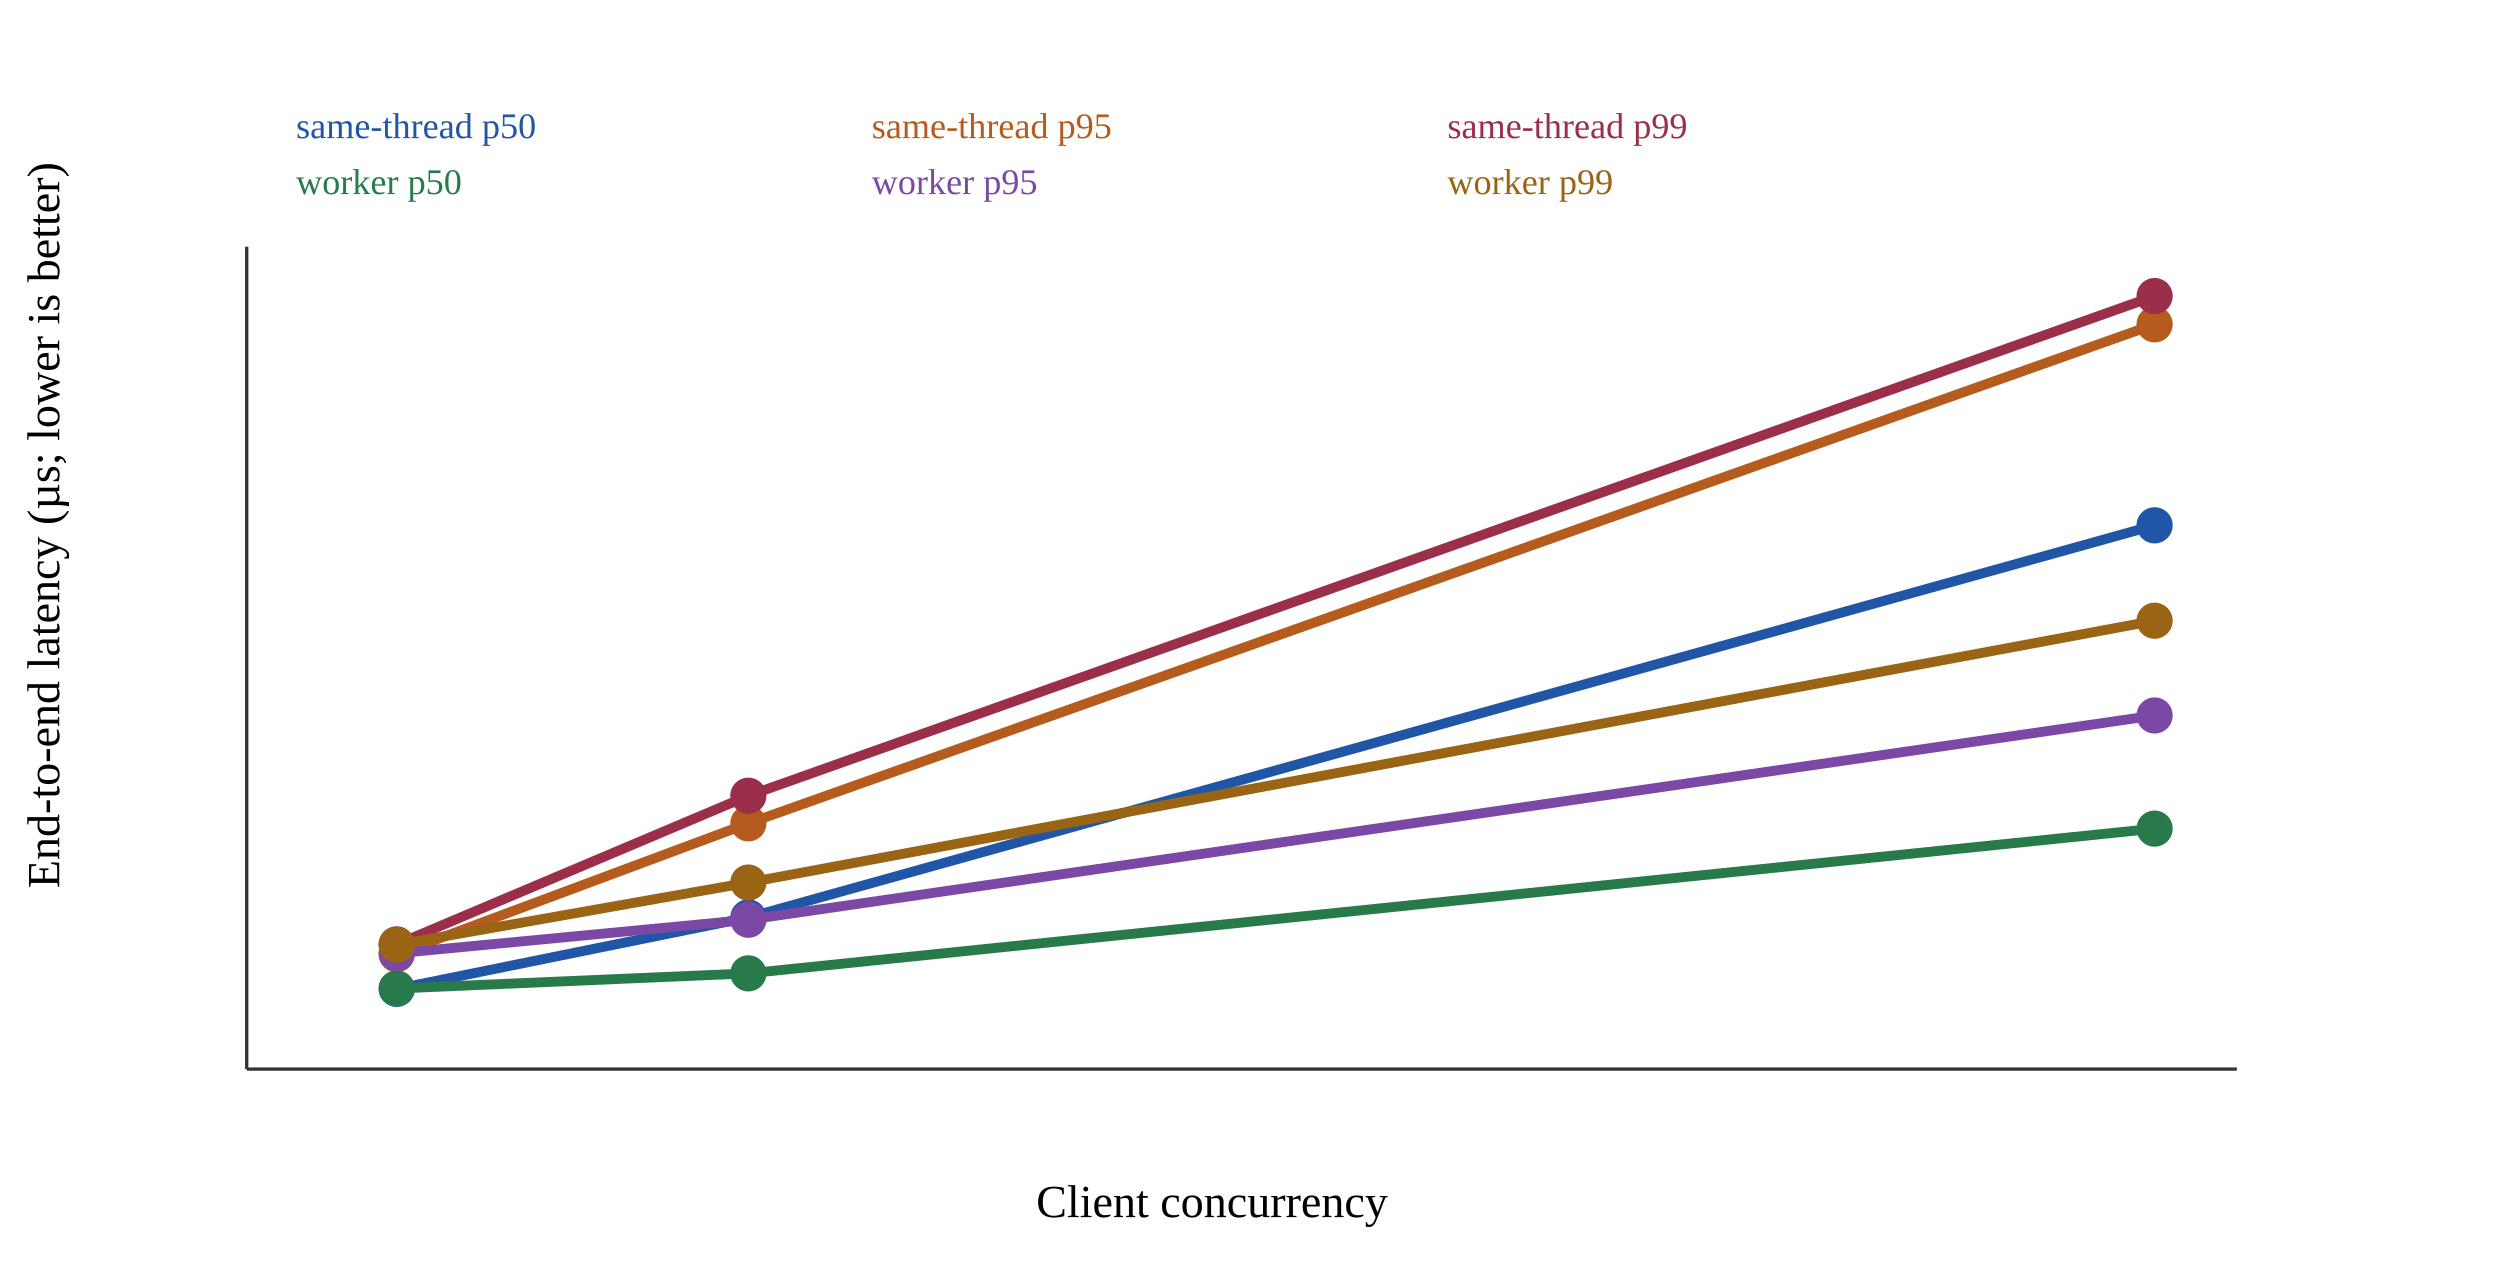
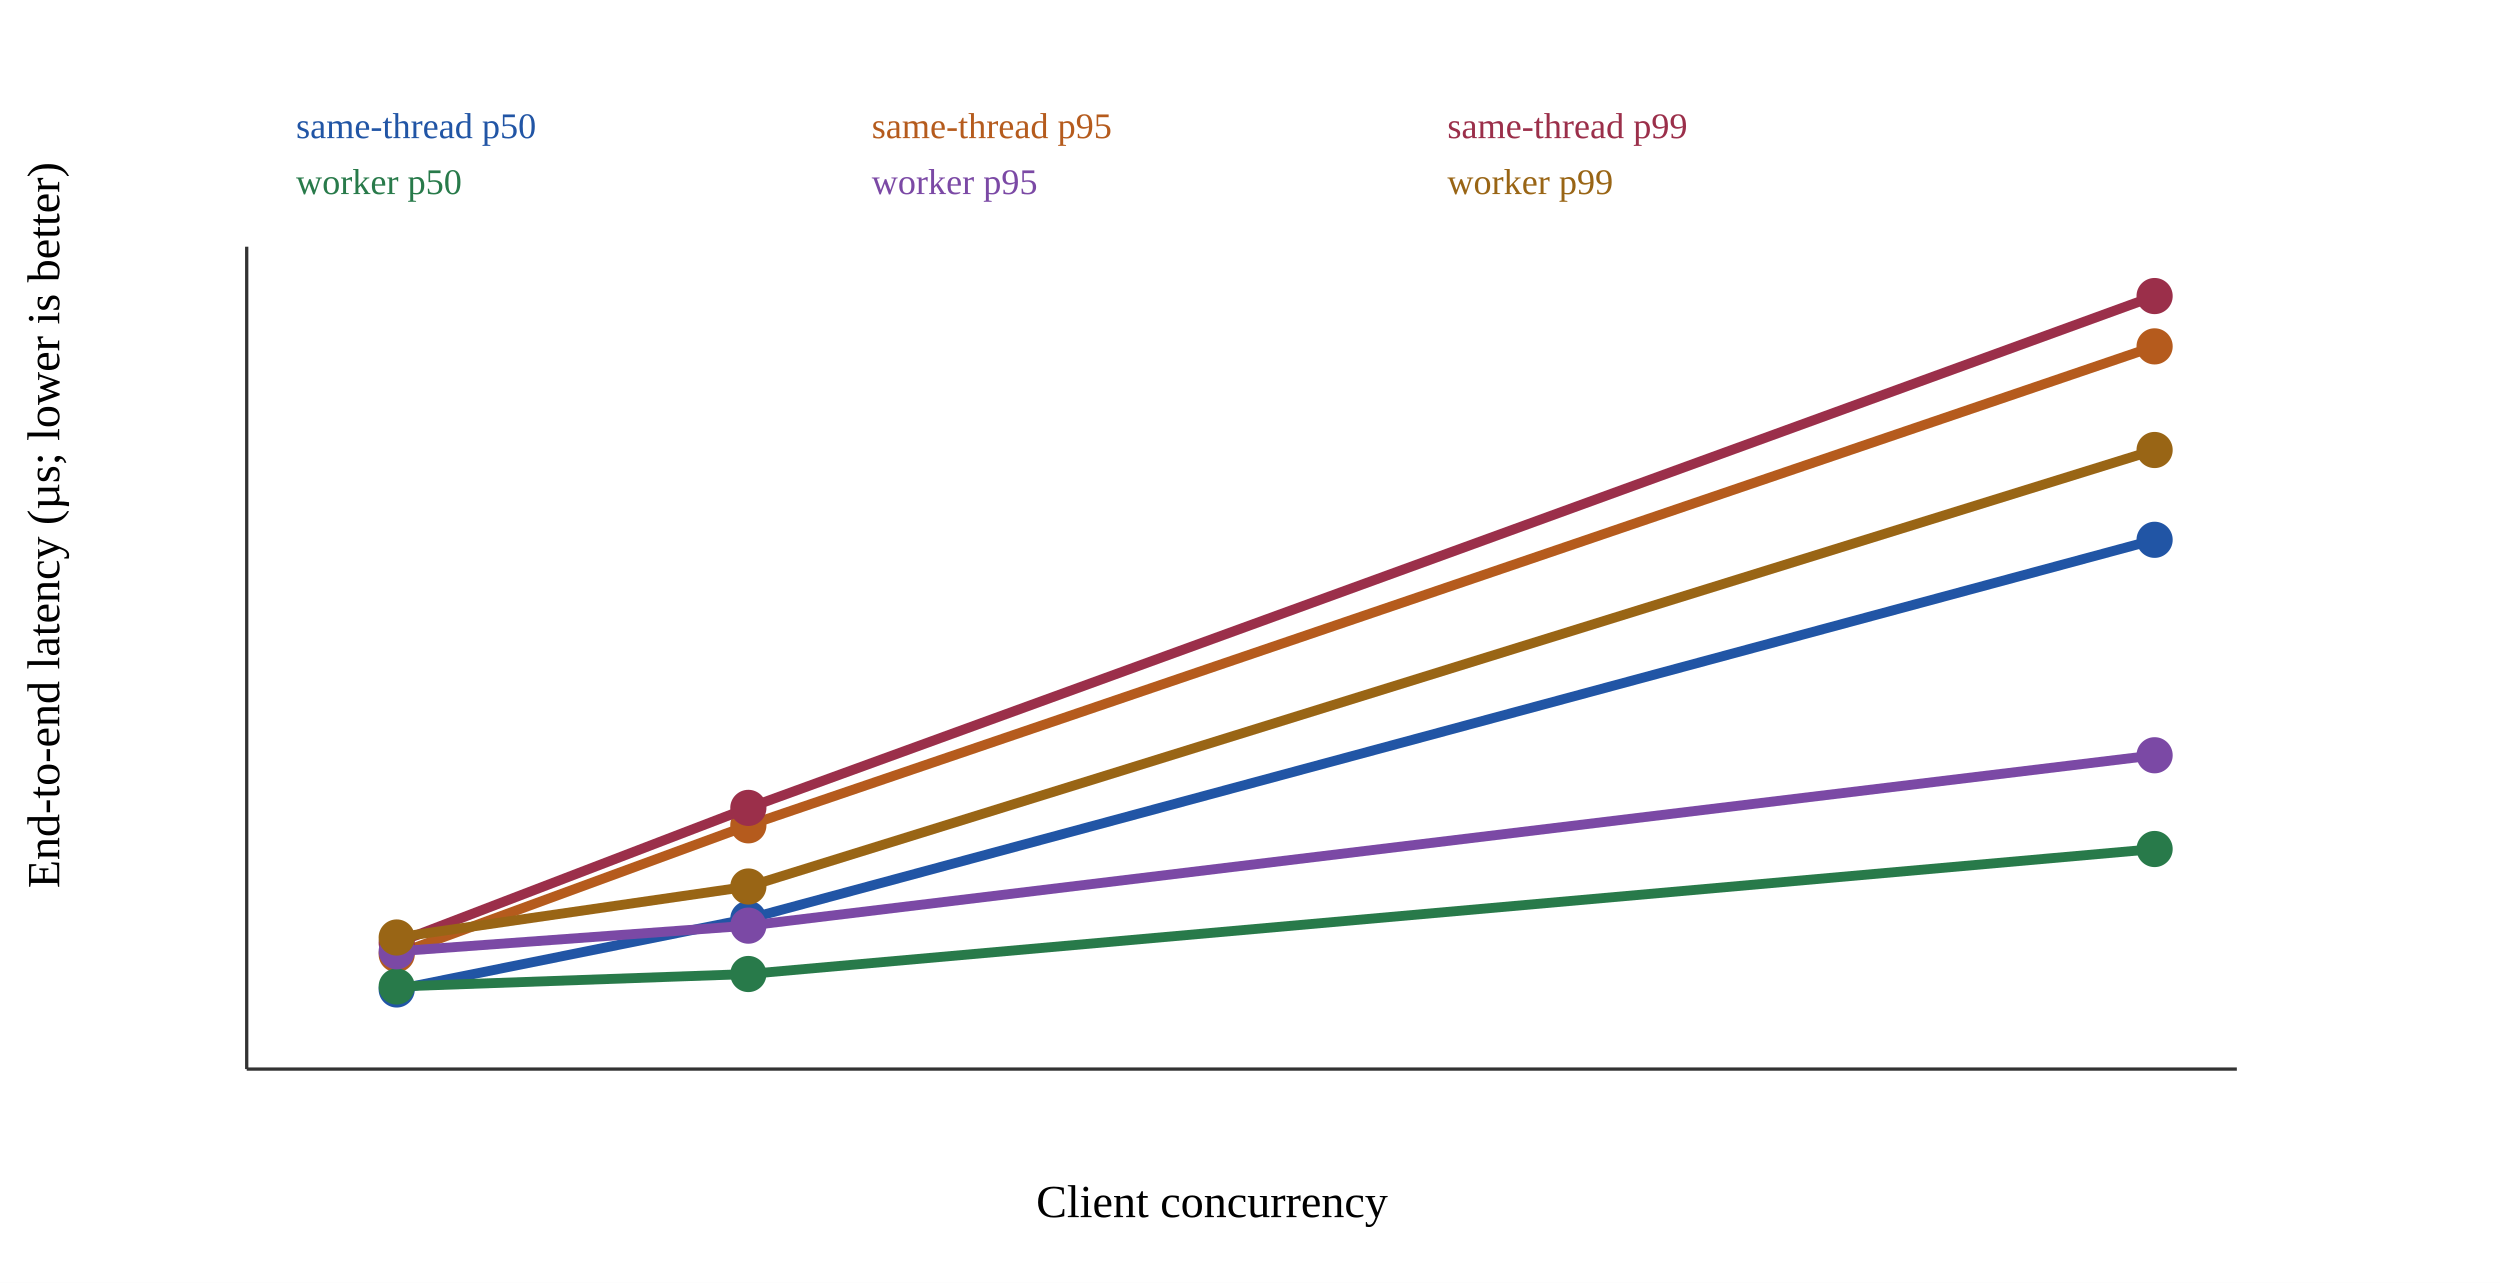
<svg xmlns="http://www.w3.org/2000/svg" width="760" height="390" viewBox="0 0 760 390" role="img" aria-labelledby="service-title service-desc">
  <rect width="760" height="390" fill="white" />
  <line x1="75" y1="325" x2="680" y2="325" stroke="#333" />
  <line x1="75" y1="75" x2="75" y2="325" stroke="#333" />
  <text x="315" y="370" font-size="14">Client concurrency</text>
  <text x="18" y="270" font-size="14" transform="rotate(-90 18 270)">End-to-end latency (µs; lower is better)</text>
  <g data-series="same-thread-p50" stroke="#2155a5" fill="none">
-     <polyline stroke-width="3" points="120.6,300.6 227.5,278.9 655.0,159.7" />
-     <circle data-mode="same-thread" data-concurrency="1" data-latency-micros="3392" cx="120.6" cy="300.6" r="5" fill="#2155a5" />
-     <circle data-mode="same-thread" data-concurrency="4" data-latency-micros="8536" cx="227.5" cy="278.9" r="5" fill="#2155a5" />
-     <circle data-mode="same-thread" data-concurrency="16" data-latency-micros="36695" cx="655.0" cy="159.7" r="5" fill="#2155a5" />
+     <polyline stroke-width="3" points="120.6,300.8 227.5,279.3 655.0,164.1" />
+     <circle data-mode="same-thread" data-concurrency="1" data-latency-micros="3410" cx="120.6" cy="300.8" r="5" fill="#2155a5" />
+     <circle data-mode="same-thread" data-concurrency="4" data-latency-micros="8598" cx="227.5" cy="279.3" r="5" fill="#2155a5" />
+     <circle data-mode="same-thread" data-concurrency="16" data-latency-micros="36346" cx="655.0" cy="164.1" r="5" fill="#2155a5" />
    <text x="90" y="42" fill="#2155a5" stroke="none" font-size="11">same-thread p50</text>
  </g>
  <g data-series="same-thread-p95" stroke="#b55b1d" fill="none">
-     <polyline stroke-width="3" points="120.6,290.1 227.5,250.3 655.0,98.6" />
-     <circle data-mode="same-thread" data-concurrency="1" data-latency-micros="5875" cx="120.6" cy="290.1" r="5" fill="#b55b1d" />
-     <circle data-mode="same-thread" data-concurrency="4" data-latency-micros="15284" cx="227.5" cy="250.3" r="5" fill="#b55b1d" />
-     <circle data-mode="same-thread" data-concurrency="16" data-latency-micros="51120" cx="655.0" cy="98.6" r="5" fill="#b55b1d" />
+     <polyline stroke-width="3" points="120.6,290.1 227.5,250.9 655.0,105.3" />
+     <circle data-mode="same-thread" data-concurrency="1" data-latency-micros="5997" cx="120.6" cy="290.1" r="5" fill="#b55b1d" />
+     <circle data-mode="same-thread" data-concurrency="4" data-latency-micros="15442" cx="227.5" cy="250.9" r="5" fill="#b55b1d" />
+     <circle data-mode="same-thread" data-concurrency="16" data-latency-micros="50510" cx="655.0" cy="105.3" r="5" fill="#b55b1d" />
    <text x="265" y="42" fill="#b55b1d" stroke="none" font-size="11">same-thread p95</text>
  </g>
  <g data-series="same-thread-p99" stroke="#9b2f4a" fill="none">
-     <polyline stroke-width="3" points="120.6,287.1 227.5,241.9 655.0,90.0" />
-     <circle data-mode="same-thread" data-concurrency="1" data-latency-micros="6581" cx="120.6" cy="287.1" r="5" fill="#9b2f4a" />
-     <circle data-mode="same-thread" data-concurrency="4" data-latency-micros="17266" cx="227.5" cy="241.9" r="5" fill="#9b2f4a" />
-     <circle data-mode="same-thread" data-concurrency="16" data-latency-micros="53159" cx="655.0" cy="90.0" r="5" fill="#9b2f4a" />
+     <polyline stroke-width="3" points="120.6,286.6 227.5,245.6 655.0,90.0" />
+     <circle data-mode="same-thread" data-concurrency="1" data-latency-micros="6850" cx="120.6" cy="286.6" r="5" fill="#9b2f4a" />
+     <circle data-mode="same-thread" data-concurrency="4" data-latency-micros="16707" cx="227.5" cy="245.6" r="5" fill="#9b2f4a" />
+     <circle data-mode="same-thread" data-concurrency="16" data-latency-micros="54183" cx="655.0" cy="90.0" r="5" fill="#9b2f4a" />
    <text x="440" y="42" fill="#9b2f4a" stroke="none" font-size="11">same-thread p99</text>
  </g>
  <g data-series="worker-p50" stroke="#287a4a" fill="none">
-     <polyline stroke-width="3" points="120.6,300.5 227.5,295.9 655.0,251.9" />
-     <circle data-mode="worker" data-concurrency="1" data-latency-micros="3414" cx="120.6" cy="300.5" r="5" fill="#287a4a" />
-     <circle data-mode="worker" data-concurrency="4" data-latency-micros="4504" cx="227.5" cy="295.9" r="5" fill="#287a4a" />
-     <circle data-mode="worker" data-concurrency="16" data-latency-micros="14918" cx="655.0" cy="251.9" r="5" fill="#287a4a" />
+     <polyline stroke-width="3" points="120.6,299.9 227.5,296.1 655.0,258.1" />
+     <circle data-mode="worker" data-concurrency="1" data-latency-micros="3646" cx="120.6" cy="299.9" r="5" fill="#287a4a" />
+     <circle data-mode="worker" data-concurrency="4" data-latency-micros="4555" cx="227.5" cy="296.1" r="5" fill="#287a4a" />
+     <circle data-mode="worker" data-concurrency="16" data-latency-micros="13709" cx="655.0" cy="258.1" r="5" fill="#287a4a" />
    <text x="90" y="59" fill="#287a4a" stroke="none" font-size="11">worker p50</text>
  </g>
  <g data-series="worker-p95" stroke="#7b49a5" fill="none">
-     <polyline stroke-width="3" points="120.6,289.8 227.5,279.6 655.0,217.5" />
-     <circle data-mode="worker" data-concurrency="1" data-latency-micros="5947" cx="120.6" cy="289.8" r="5" fill="#7b49a5" />
-     <circle data-mode="worker" data-concurrency="4" data-latency-micros="8367" cx="227.5" cy="279.6" r="5" fill="#7b49a5" />
-     <circle data-mode="worker" data-concurrency="16" data-latency-micros="23041" cx="655.0" cy="217.5" r="5" fill="#7b49a5" />
+     <polyline stroke-width="3" points="120.6,289.2 227.5,281.4 655.0,229.6" />
+     <circle data-mode="worker" data-concurrency="1" data-latency-micros="6222" cx="120.6" cy="289.2" r="5" fill="#7b49a5" />
+     <circle data-mode="worker" data-concurrency="4" data-latency-micros="8084" cx="227.5" cy="281.4" r="5" fill="#7b49a5" />
+     <circle data-mode="worker" data-concurrency="16" data-latency-micros="20577" cx="655.0" cy="229.6" r="5" fill="#7b49a5" />
    <text x="265" y="59" fill="#7b49a5" stroke="none" font-size="11">worker p95</text>
  </g>
  <g data-series="worker-p99" stroke="#996515" fill="none">
-     <polyline stroke-width="3" points="120.6,287.2 227.5,268.3 655.0,188.7" />
-     <circle data-mode="worker" data-concurrency="1" data-latency-micros="6564" cx="120.6" cy="287.2" r="5" fill="#996515" />
-     <circle data-mode="worker" data-concurrency="4" data-latency-micros="11037" cx="227.5" cy="268.3" r="5" fill="#996515" />
-     <circle data-mode="worker" data-concurrency="16" data-latency-micros="29845" cx="655.0" cy="188.7" r="5" fill="#996515" />
+     <polyline stroke-width="3" points="120.6,285.0 227.5,269.5 655.0,136.8" />
+     <circle data-mode="worker" data-concurrency="1" data-latency-micros="7220" cx="120.6" cy="285.0" r="5" fill="#996515" />
+     <circle data-mode="worker" data-concurrency="4" data-latency-micros="10950" cx="227.5" cy="269.5" r="5" fill="#996515" />
+     <circle data-mode="worker" data-concurrency="16" data-latency-micros="42921" cx="655.0" cy="136.8" r="5" fill="#996515" />
    <text x="440" y="59" fill="#996515" stroke="none" font-size="11">worker p99</text>
  </g>
</svg>
